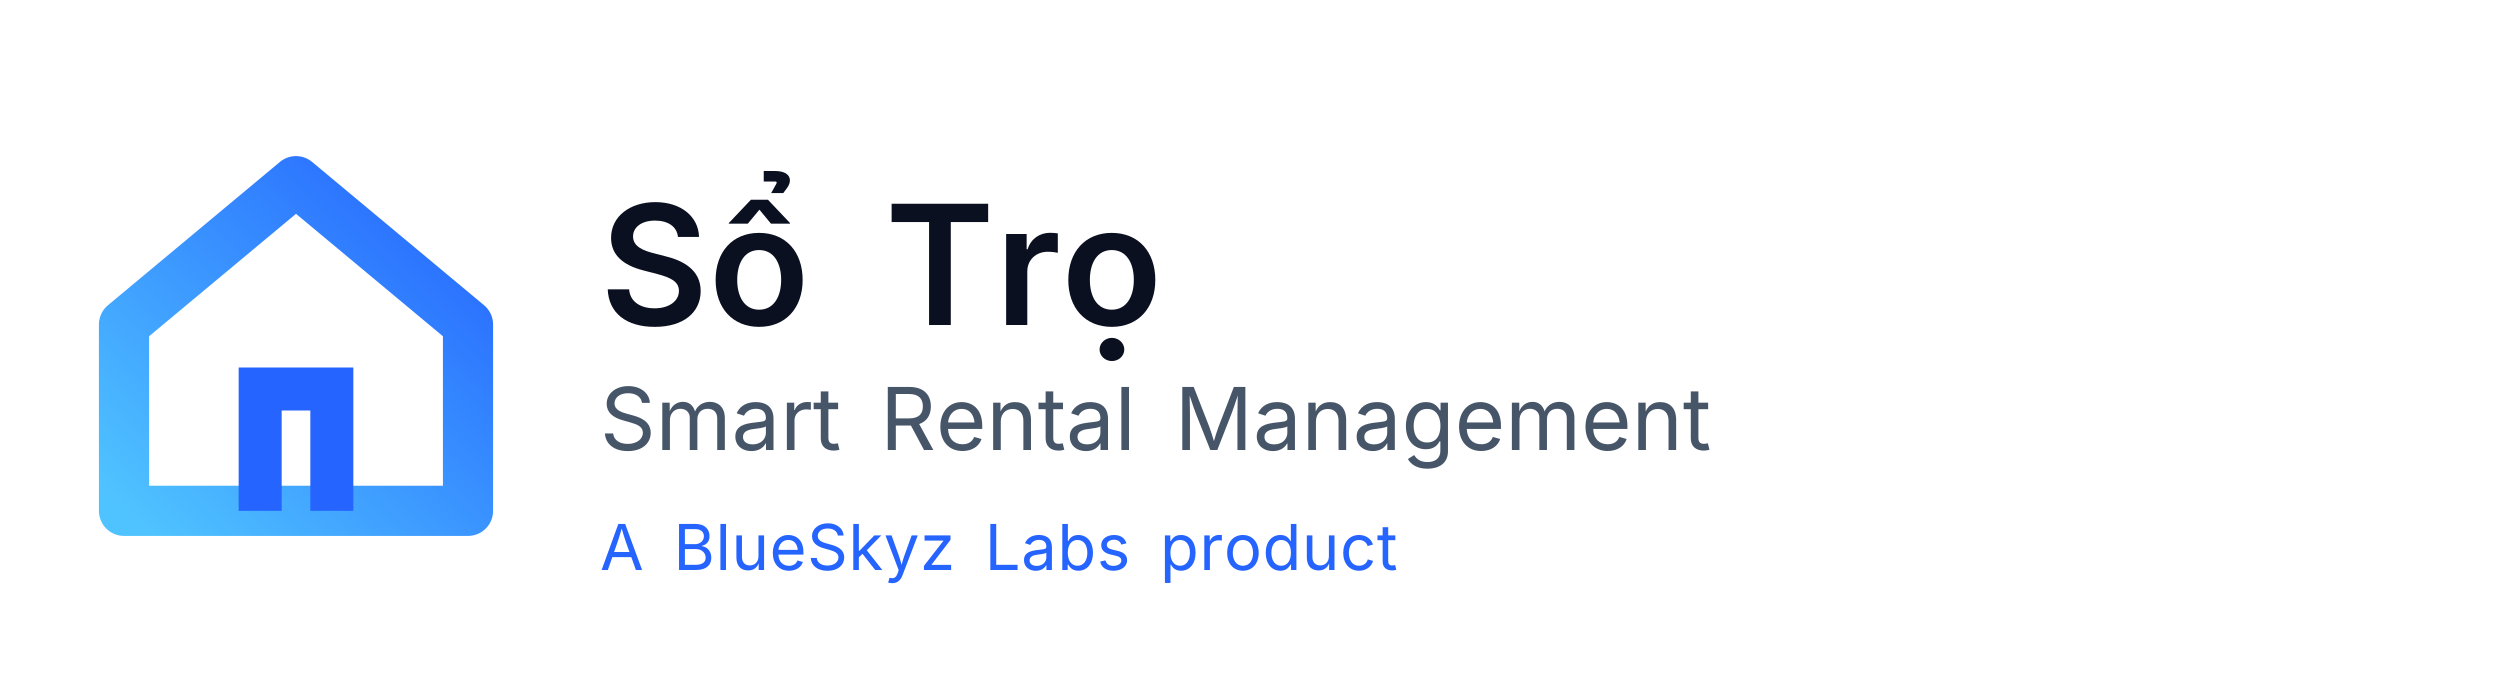
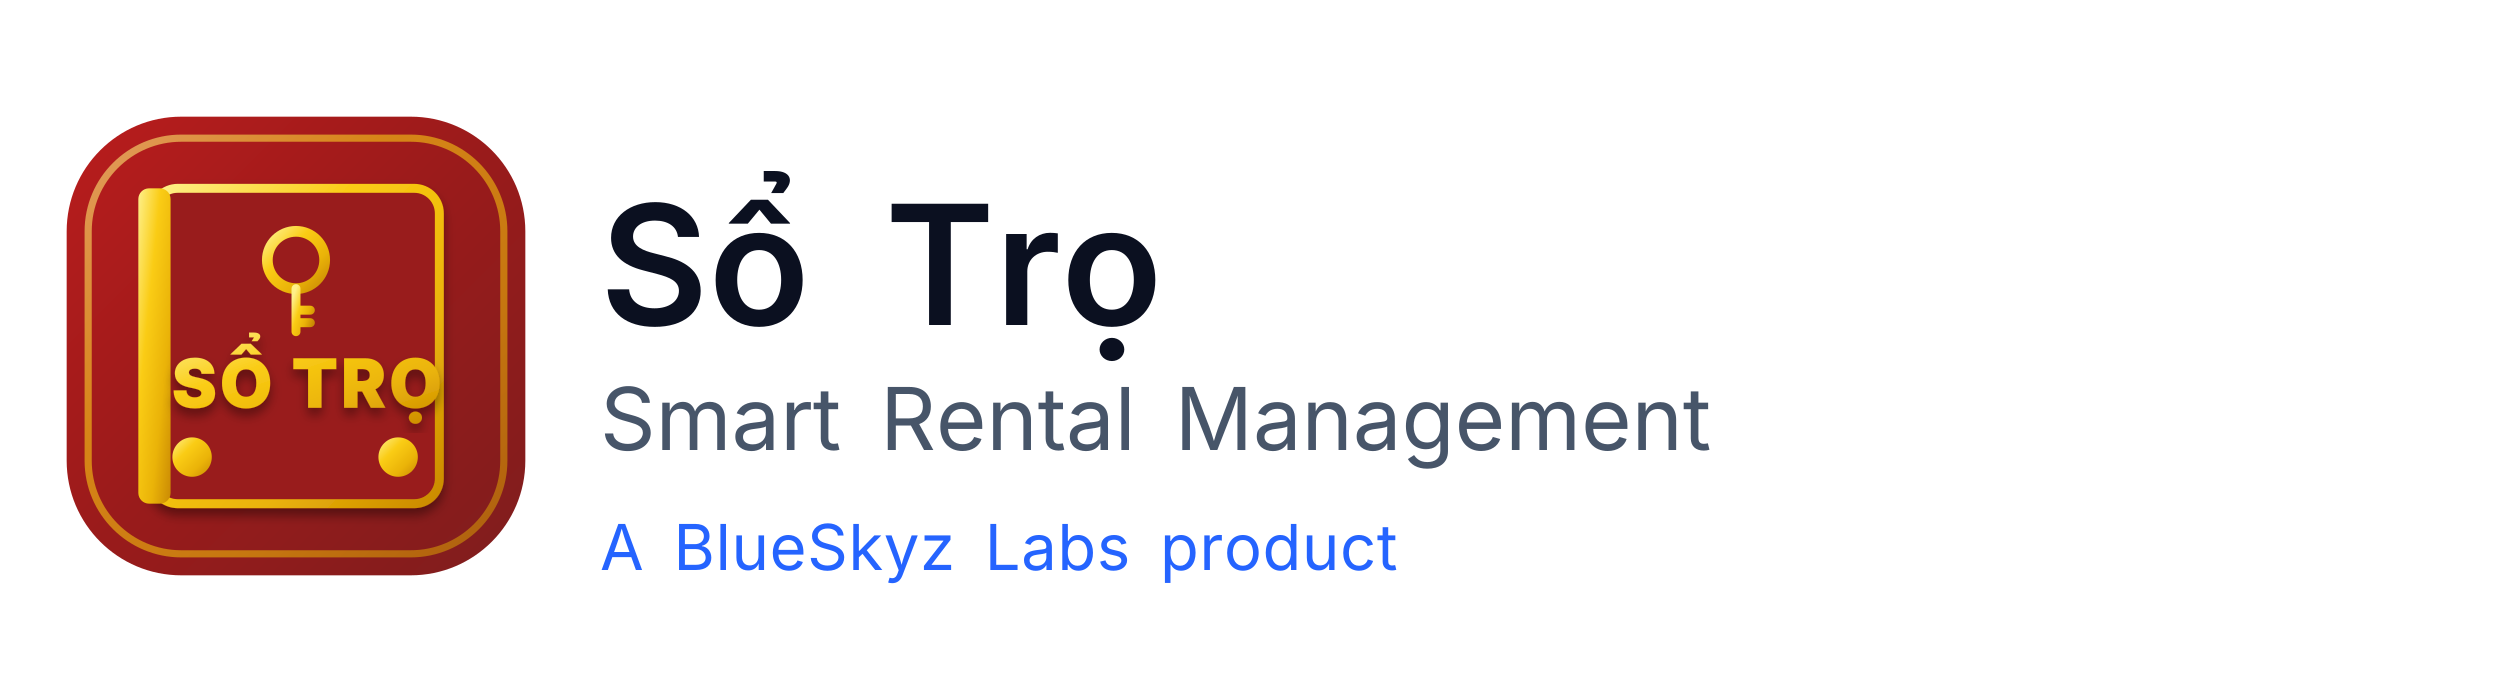
<svg xmlns="http://www.w3.org/2000/svg" viewBox="0 0 1500 420" role="img" aria-label="Sổ Trọ - A BlueSkyz Labs product">
-   <g transform="translate(40 70) scale(4.3)">
+   <svg x="40" y="70" width="275.2" height="275.2" viewBox="0 0 512 512">
    <defs>
-       <linearGradient id="g" x1="0" y1="1" x2="1" y2="0">
-         <stop stop-color="#4FC3FF" />
-         <stop offset="1" stop-color="#2564FF" />
+       <linearGradient id="sotro-bgRuby" x1="0%" y1="0%" x2="100%" y2="100%">
+         <stop offset="0%" stop-color="#b91c1c" />
+         <stop offset="50%" stop-color="#991b1b" />
+         <stop offset="100%" stop-color="#7f1d1d" />
      </linearGradient>
+       <linearGradient id="sotro-goldLedger" x1="0%" y1="0%" x2="100%" y2="100%">
+         <stop offset="0%" stop-color="#fef08a" />
+         <stop offset="35%" stop-color="#facc15" />
+         <stop offset="70%" stop-color="#eab308" />
+         <stop offset="100%" stop-color="#ca8a04" />
+       </linearGradient>
+       <filter id="sotro-shadow" x="-10%" y="-10%" width="120%" height="120%">
+         <feDropShadow dx="0" dy="8" stdDeviation="6" flood-color="#000000" flood-opacity="0.4" />
+       </filter>
    </defs>
-     <path d="M8 29 32 9l24 20v26H8Z" fill="none" stroke="url(#g)" stroke-width="7" stroke-linejoin="round" />
-     <path d="M27 55V38h10v17" fill="none" stroke="#2564FF" stroke-width="6" />
-   </g>
+     <rect width="512" height="512" rx="128" fill="url(#sotro-bgRuby)" />
+     <rect x="24" y="24" width="464" height="464" rx="104" fill="none" stroke="url(#sotro-goldLedger)" stroke-width="8" opacity="0.6" />
+     <rect x="96" y="80" width="320" height="352" rx="28" fill="#991b1b" stroke="url(#sotro-goldLedger)" stroke-width="10" filter="url(#sotro-shadow)" />
+     <rect x="80" y="80" width="36" height="352" rx="12" fill="url(#sotro-goldLedger)" />
+     <circle cx="256" cy="160" r="32" fill="none" stroke="url(#sotro-goldLedger)" stroke-width="12" />
+     <path d="M256 192 L256 240 M256 216 L272 216 M256 230 L272 230" stroke="url(#sotro-goldLedger)" stroke-width="10" stroke-linecap="round" />
+     <text x="268" y="325" font-family="system-ui, -apple-system, sans-serif" font-size="76" font-weight="900" text-anchor="middle" fill="url(#sotro-goldLedger)" letter-spacing="3" filter="url(#sotro-shadow)">SỔ TRỌ</text>
+     <circle cx="140" cy="380" r="22" fill="url(#sotro-goldLedger)" />
+     <circle cx="370" cy="380" r="22" fill="url(#sotro-goldLedger)" />
+   </svg>
  <path d="M673 -23C1029 -23 1237 156 1237 418C1237 678 1020 793 799 846L660 882C539 912 406 962 406 1087C406 1200 508 1283 676 1283C837 1283 945 1209 958 1082H1217C1210 1331 998 1510 680 1510C368 1510 136 1334 136 1071C136 861 283 735 532 671L701 627C862 585 970 536 970 420C970 292 847 205 671 205C503 205 370 281 358 438H95C107 144 326 -23 673 -23Z" transform="translate(360.000 195.000) scale(0.048828 -0.048828)" fill="#0B1020" />
  <path d="M623 -23C949 -23 1158 209 1158 553C1158 901 949 1132 623 1132C297 1132 89 901 89 553C89 209 297 -23 623 -23ZM623 188C442 188 354 350 354 554C354 760 442 921 623 921C805 921 894 760 894 554C894 350 805 188 623 188ZM484 1245 627 1417 769 1245H1003V1253L732 1539H522L251 1253V1245ZM920 1621 966 1683C1039 1782 1004 1892 820 1892H680V1763H820C838 1763 845 1755 835 1736L771 1621Z" transform="translate(425.039 195.000) scale(0.048828 -0.048828)" fill="#0B1020" />
  <path d="M83 1265H543V0H810V1265H1269V1490H83Z" transform="translate(530.928 195.000) scale(0.048828 -0.048828)" fill="#0B1020" />
  <path d="M138 0H398V658C398 800 505 900 650 900C696 900 751 893 773 887V1126C748 1130 707 1133 678 1133C550 1133 442 1060 402 931H390V1118H138Z" transform="translate(596.943 195.000) scale(0.048828 -0.048828)" fill="#0B1020" />
  <path d="M623 -23C949 -23 1158 209 1158 553C1158 901 949 1132 623 1132C297 1132 89 901 89 553C89 209 297 -23 623 -23ZM623 188C442 188 354 350 354 554C354 760 442 921 623 921C805 921 894 760 894 554C894 350 805 188 623 188ZM625 -443C708 -443 777 -380 777 -301C777 -222 708 -158 625 -158C542 -158 473 -222 473 -301C473 -380 542 -443 625 -443Z" transform="translate(636.641 195.000) scale(0.048828 -0.048828)" fill="#0B1020" />
  <path d="M657 -26C1001 -26 1198 162 1198 406C1198 684 936 774 776 818L627 859C518 889 343 944 343 1100C343 1240 471 1342 664 1342C841 1342 975 1259 992 1114H1178C1169 1339 964 1510 670 1510C382 1510 158 1343 158 1091C158 893 298 770 538 702L718 651C877 606 1013 553 1013 409C1013 250 859 144 657 144C482 144 326 221 311 390H116C133 140 334 -26 657 -26Z" transform="translate(360.000 270.000) scale(0.025391 -0.025391)" fill="#475569" />
  <path d="M158 0H338V704C338 882 457 974 588 974C714 974 807 891 807 767V0H987V730C987 871 1079 974 1230 974C1350 974 1456 910 1456 749V0H1636V754C1636 1013 1478 1138 1284 1138C1122 1138 985 1051 932 910C892 1048 794 1138 647 1138C515 1138 389 1064 334 913L333 1118H158Z" transform="translate(393.363 270.000) scale(0.025391 -0.025391)" fill="#475569" />
  <path d="M471 -26C660 -26 765 73 803 152H815V0H992V737C992 1086 723 1132 573 1132C400 1132 208 1070 122 867L295 810C330 888 417 974 578 974C733 974 812 894 812 755V749C812 666 724 672 525 647C318 621 90 574 90 318C90 98 259 -26 471 -26ZM502 133C368 133 271 193 271 309C271 436 386 478 517 495C586 504 782 524 812 559V404C812 267 701 133 502 133Z" transform="translate(438.914 270.000) scale(0.025391 -0.025391)" fill="#475569" />
  <path d="M158 0H338V700C338 851 456 960 617 960C665 960 714 952 725 950V1131C704 1132 660 1134 634 1134C501 1134 385 1059 344 946H332V1118H158Z" transform="translate(468.113 270.000) scale(0.025391 -0.025391)" fill="#475569" />
  <path d="M598 1118H368V1384H188V1118H20V964H188V276C188 93 302 -14 495 -14C541 -14 592 -7 629 6L592 158C562 152 523 146 500 146C405 146 368 190 368 290V964H598Z" transform="translate(487.689 270.000) scale(0.025391 -0.025391)" fill="#475569" />
  <path d="M180 0H370V578H691C703 578 714 578 726 579L1036 0H1256L922 613C1110 679 1198 832 1198 1030C1198 1296 1038 1490 690 1490H180ZM370 747V1323H680C917 1323 1009 1207 1009 1030C1009 855 917 747 682 747Z" transform="translate(528.101 270.000) scale(0.025391 -0.025391)" fill="#475569" />
  <path d="M628 -24C857 -24 1024 91 1076 260L902 308C860 194 761 136 629 136C431 136 295 264 286 498H1094V573C1094 986 844 1132 607 1132C302 1132 104 893 104 550C104 206 304 -24 628 -24ZM287 650C298 821 415 972 607 972C791 972 894 840 911 650Z" transform="translate(561.566 270.000) scale(0.025391 -0.025391)" fill="#475569" />
  <path d="M338 670C338 861 459 970 620 970C776 970 872 867 872 695V0H1052V710C1052 993 900 1132 674 1132C524 1132 404 1069 332 911L331 1118H158V0H338Z" transform="translate(591.882 270.000) scale(0.025391 -0.025391)" fill="#475569" />
  <path d="M598 1118H368V1384H188V1118H20V964H188V276C188 93 302 -14 495 -14C541 -14 592 -7 629 6L592 158C562 152 523 146 500 146C405 146 368 190 368 290V964H598Z" transform="translate(622.605 270.000) scale(0.025391 -0.025391)" fill="#475569" />
  <path d="M471 -26C660 -26 765 73 803 152H815V0H992V737C992 1086 723 1132 573 1132C400 1132 208 1070 122 867L295 810C330 888 417 974 578 974C733 974 812 894 812 755V749C812 666 724 672 525 647C318 621 90 574 90 318C90 98 259 -26 471 -26ZM502 133C368 133 271 193 271 309C271 436 386 478 517 495C586 504 782 524 812 559V404C812 267 701 133 502 133Z" transform="translate(639.617 270.000) scale(0.025391 -0.025391)" fill="#475569" />
  <path d="M338 1490H158V0H338Z" transform="translate(668.816 270.000) scale(0.025391 -0.025391)" fill="#475569" />
  <path d="M180 0H361V851C361 966 357 1142 354 1284C413 1109 471 935 504 851L842 0H1007L1340 851C1374 938 1436 1117 1490 1287C1486 1132 1483 961 1483 851V0H1670V1490H1399L1037 550C1008 475 962 328 927 211C892 332 845 478 817 550L450 1490H180Z" transform="translate(704.810 270.000) scale(0.025391 -0.025391)" fill="#475569" />
  <path d="M471 -26C660 -26 765 73 803 152H815V0H992V737C992 1086 723 1132 573 1132C400 1132 208 1070 122 867L295 810C330 888 417 974 578 974C733 974 812 894 812 755V749C812 666 724 672 525 647C318 621 90 574 90 318C90 98 259 -26 471 -26ZM502 133C368 133 271 193 271 309C271 436 386 478 517 495C586 504 782 524 812 559V404C812 267 701 133 502 133Z" transform="translate(751.782 270.000) scale(0.025391 -0.025391)" fill="#475569" />
  <path d="M338 670C338 861 459 970 620 970C776 970 872 867 872 695V0H1052V710C1052 993 900 1132 674 1132C524 1132 404 1069 332 911L331 1118H158V0H338Z" transform="translate(780.982 270.000) scale(0.025391 -0.025391)" fill="#475569" />
  <path d="M471 -26C660 -26 765 73 803 152H815V0H992V737C992 1086 723 1132 573 1132C400 1132 208 1070 122 867L295 810C330 888 417 974 578 974C733 974 812 894 812 755V749C812 666 724 672 525 647C318 621 90 574 90 318C90 98 259 -26 471 -26ZM502 133C368 133 271 193 271 309C271 436 386 478 517 495C586 504 782 524 812 559V404C812 267 701 133 502 133Z" transform="translate(811.704 270.000) scale(0.025391 -0.025391)" fill="#475569" />
  <path d="M611 -442C883 -442 1098 -318 1098 -29V1118H923V939H906C868 999 796 1132 580 1132C301 1132 104 910 104 564C104 213 308 18 576 18C792 18 863 141 901 205H918V-19C918 -203 789 -285 611 -285C414 -285 344 -185 297 -120L151 -214C220 -337 363 -442 611 -442ZM606 178C396 178 287 338 287 568C287 791 393 971 606 971C812 971 920 805 920 568C920 324 809 178 606 178Z" transform="translate(840.904 270.000) scale(0.025391 -0.025391)" fill="#475569" />
  <path d="M628 -24C857 -24 1024 91 1076 260L902 308C860 194 761 136 629 136C431 136 295 264 286 498H1094V573C1094 986 844 1132 607 1132C302 1132 104 893 104 550C104 206 304 -24 628 -24ZM287 650C298 821 415 972 607 972C791 972 894 840 911 650Z" transform="translate(872.794 270.000) scale(0.025391 -0.025391)" fill="#475569" />
  <path d="M158 0H338V704C338 882 457 974 588 974C714 974 807 891 807 767V0H987V730C987 871 1079 974 1230 974C1350 974 1456 910 1456 749V0H1636V754C1636 1013 1478 1138 1284 1138C1122 1138 985 1051 932 910C892 1048 794 1138 647 1138C515 1138 389 1064 334 913L333 1118H158Z" transform="translate(903.111 270.000) scale(0.025391 -0.025391)" fill="#475569" />
  <path d="M628 -24C857 -24 1024 91 1076 260L902 308C860 194 761 136 629 136C431 136 295 264 286 498H1094V573C1094 986 844 1132 607 1132C302 1132 104 893 104 550C104 206 304 -24 628 -24ZM287 650C298 821 415 972 607 972C791 972 894 840 911 650Z" transform="translate(948.661 270.000) scale(0.025391 -0.025391)" fill="#475569" />
  <path d="M338 670C338 861 459 970 620 970C776 970 872 867 872 695V0H1052V710C1052 993 900 1132 674 1132C524 1132 404 1069 332 911L331 1118H158V0H338Z" transform="translate(978.978 270.000) scale(0.025391 -0.025391)" fill="#475569" />
  <path d="M598 1118H368V1384H188V1118H20V964H188V276C188 93 302 -14 495 -14C541 -14 592 -7 629 6L592 158C562 152 523 146 500 146C405 146 368 190 368 290V964H598Z" transform="translate(1009.700 270.000) scale(0.025391 -0.025391)" fill="#475569" />
  <path d="M52 0H254L398 416H1012L1161 0H1361L813 1490H593ZM456 582 561 884C593 976 639 1118 702 1338C765 1122 809 984 845 884L953 582Z" transform="translate(360.000 342.000) scale(0.018555 -0.018555)" fill="#2564FF" />
  <path d="M180 0H725C1076 0 1224 172 1224 397C1224 631 1061 759 922 768V782C1052 817 1166 904 1166 1095C1166 1313 1019 1490 708 1490H180ZM370 168V676H730C921 676 1041 548 1041 399C1041 270 952 168 720 168ZM370 836V1322H704C897 1322 984 1220 984 1091C984 937 858 836 698 836Z" transform="translate(404.078 342.000) scale(0.018555 -0.018555)" fill="#2564FF" />
  <path d="M338 1490H158V0H338Z" transform="translate(429.321 342.000) scale(0.018555 -0.018555)" fill="#2564FF" />
  <path d="M537 -14C684 -14 806 46 879 209V0H1053V1118H872V448C872 257 751 148 591 148C435 148 338 251 338 423V1118H158V408C158 125 311 -14 537 -14Z" transform="translate(438.904 342.000) scale(0.018555 -0.018555)" fill="#2564FF" />
  <path d="M628 -24C857 -24 1024 91 1076 260L902 308C860 194 761 136 629 136C431 136 295 264 286 498H1094V573C1094 986 844 1132 607 1132C302 1132 104 893 104 550C104 206 304 -24 628 -24ZM287 650C298 821 415 972 607 972C791 972 894 840 911 650Z" transform="translate(461.754 342.000) scale(0.018555 -0.018555)" fill="#2564FF" />
  <path d="M657 -26C1001 -26 1198 162 1198 406C1198 684 936 774 776 818L627 859C518 889 343 944 343 1100C343 1240 471 1342 664 1342C841 1342 975 1259 992 1114H1178C1169 1339 964 1510 670 1510C382 1510 158 1343 158 1091C158 893 298 770 538 702L718 651C877 606 1013 553 1013 409C1013 250 859 144 657 144C482 144 326 221 311 390H116C133 140 334 -26 657 -26Z" transform="translate(484.288 342.000) scale(0.018555 -0.018555)" fill="#2564FF" />
  <path d="M158 0H338V412L456 523L865 0H1096L593 638L1061 1118H838L360 625H338V1490H158Z" transform="translate(509.049 342.000) scale(0.018555 -0.018555)" fill="#2564FF" />
  <path d="M140 -405C159 -414 208 -426 272 -426C430 -426 538 -345 606 -167L1097 1118H901L661 455C626 358 600 261 575 168C549 261 524 357 489 455L251 1118H54L481 -6L449 -99C394 -259 315 -283 205 -254L186 -249Z" transform="translate(530.285 342.000) scale(0.018555 -0.018555)" fill="#2564FF" />
  <path d="M126 0H1005V167H376V178L985 975V1118H146V951H753V940L126 134Z" transform="translate(552.021 342.000) scale(0.018555 -0.018555)" fill="#2564FF" />
  <path d="M180 0H1060V168H370V1490H180Z" transform="translate(590.866 342.000) scale(0.018555 -0.018555)" fill="#2564FF" />
  <path d="M471 -26C660 -26 765 73 803 152H815V0H992V737C992 1086 723 1132 573 1132C400 1132 208 1070 122 867L295 810C330 888 417 974 578 974C733 974 812 894 812 755V749C812 666 724 672 525 647C318 621 90 574 90 318C90 98 259 -26 471 -26ZM502 133C368 133 271 193 271 309C271 436 386 478 517 495C586 504 782 524 812 559V404C812 267 701 133 502 133Z" transform="translate(612.733 342.000) scale(0.018555 -0.018555)" fill="#2564FF" />
  <path d="M677 -24C956 -24 1150 200 1150 556C1150 910 955 1132 676 1132C458 1132 389 998 352 939H338V1490H158V0H332V173H352C389 111 464 -24 677 -24ZM650 137C447 137 336 309 336 558C336 805 444 971 650 971C862 971 967 790 967 558C967 323 859 137 650 137Z" transform="translate(634.451 342.000) scale(0.018555 -0.018555)" fill="#2564FF" />
  <path d="M538 -24C800 -24 979 119 979 315C979 468 884 569 681 617L512 657C381 688 324 734 324 817C324 910 424 979 557 979C701 979 764 901 795 821L958 863C907 1020 786 1132 556 1132C318 1132 142 998 142 806C142 649 239 549 442 501L628 457C738 431 792 380 792 303C792 211 692 134 536 134C402 134 311 189 279 312L108 271C148 78 308 -24 538 -24Z" transform="translate(658.098 342.000) scale(0.018555 -0.018555)" fill="#2564FF" />
  <path d="M158 -418H338V173H352C389 111 464 -24 677 -24C956 -24 1150 200 1150 556C1150 910 955 1132 676 1132C458 1132 389 998 352 939H332V1118H158ZM650 137C447 137 336 309 336 558C336 805 444 971 650 971C862 971 967 790 967 558C967 323 859 137 650 137Z" transform="translate(696.016 342.000) scale(0.018555 -0.018555)" fill="#2564FF" />
  <path d="M158 0H338V700C338 851 456 960 617 960C665 960 714 952 725 950V1131C704 1132 660 1134 634 1134C501 1134 385 1059 344 946H332V1118H158Z" transform="translate(719.663 342.000) scale(0.018555 -0.018555)" fill="#2564FF" />
  <path d="M613 -24C918 -24 1124 207 1124 552C1124 902 918 1132 613 1132C309 1132 104 902 104 552C104 207 309 -24 613 -24ZM613 137C390 137 287 332 287 552C287 775 390 971 613 971C839 971 942 774 942 552C942 332 839 137 613 137Z" transform="translate(734.349 342.000) scale(0.018555 -0.018555)" fill="#2564FF" />
  <path d="M577 -24C790 -24 865 111 902 173H922V0H1096V1490H916V939H902C865 998 796 1132 578 1132C299 1132 104 910 104 556C104 200 298 -24 577 -24ZM604 137C395 137 287 323 287 558C287 790 392 971 604 971C810 971 918 805 918 558C918 309 807 137 604 137Z" transform="translate(757.514 342.000) scale(0.018555 -0.018555)" fill="#2564FF" />
  <path d="M537 -14C684 -14 806 46 879 209V0H1053V1118H872V448C872 257 751 148 591 148C435 148 338 251 338 423V1118H158V408C158 125 311 -14 537 -14Z" transform="translate(781.162 342.000) scale(0.018555 -0.018555)" fill="#2564FF" />
  <path d="M613 -24C832 -24 1010 95 1070 294L898 343C865 222 763 137 613 137C390 137 287 332 287 552C287 775 390 971 613 971C760 971 860 889 893 774L1066 823C1005 1018 829 1132 613 1132C309 1132 104 902 104 552C104 207 309 -24 613 -24Z" transform="translate(804.011 342.000) scale(0.018555 -0.018555)" fill="#2564FF" />
  <path d="M598 1118H368V1384H188V1118H20V964H188V276C188 93 302 -14 495 -14C541 -14 592 -7 629 6L592 158C562 152 523 146 500 146C405 146 368 190 368 290V964H598Z" transform="translate(826.100 342.000) scale(0.018555 -0.018555)" fill="#2564FF" />
</svg>
